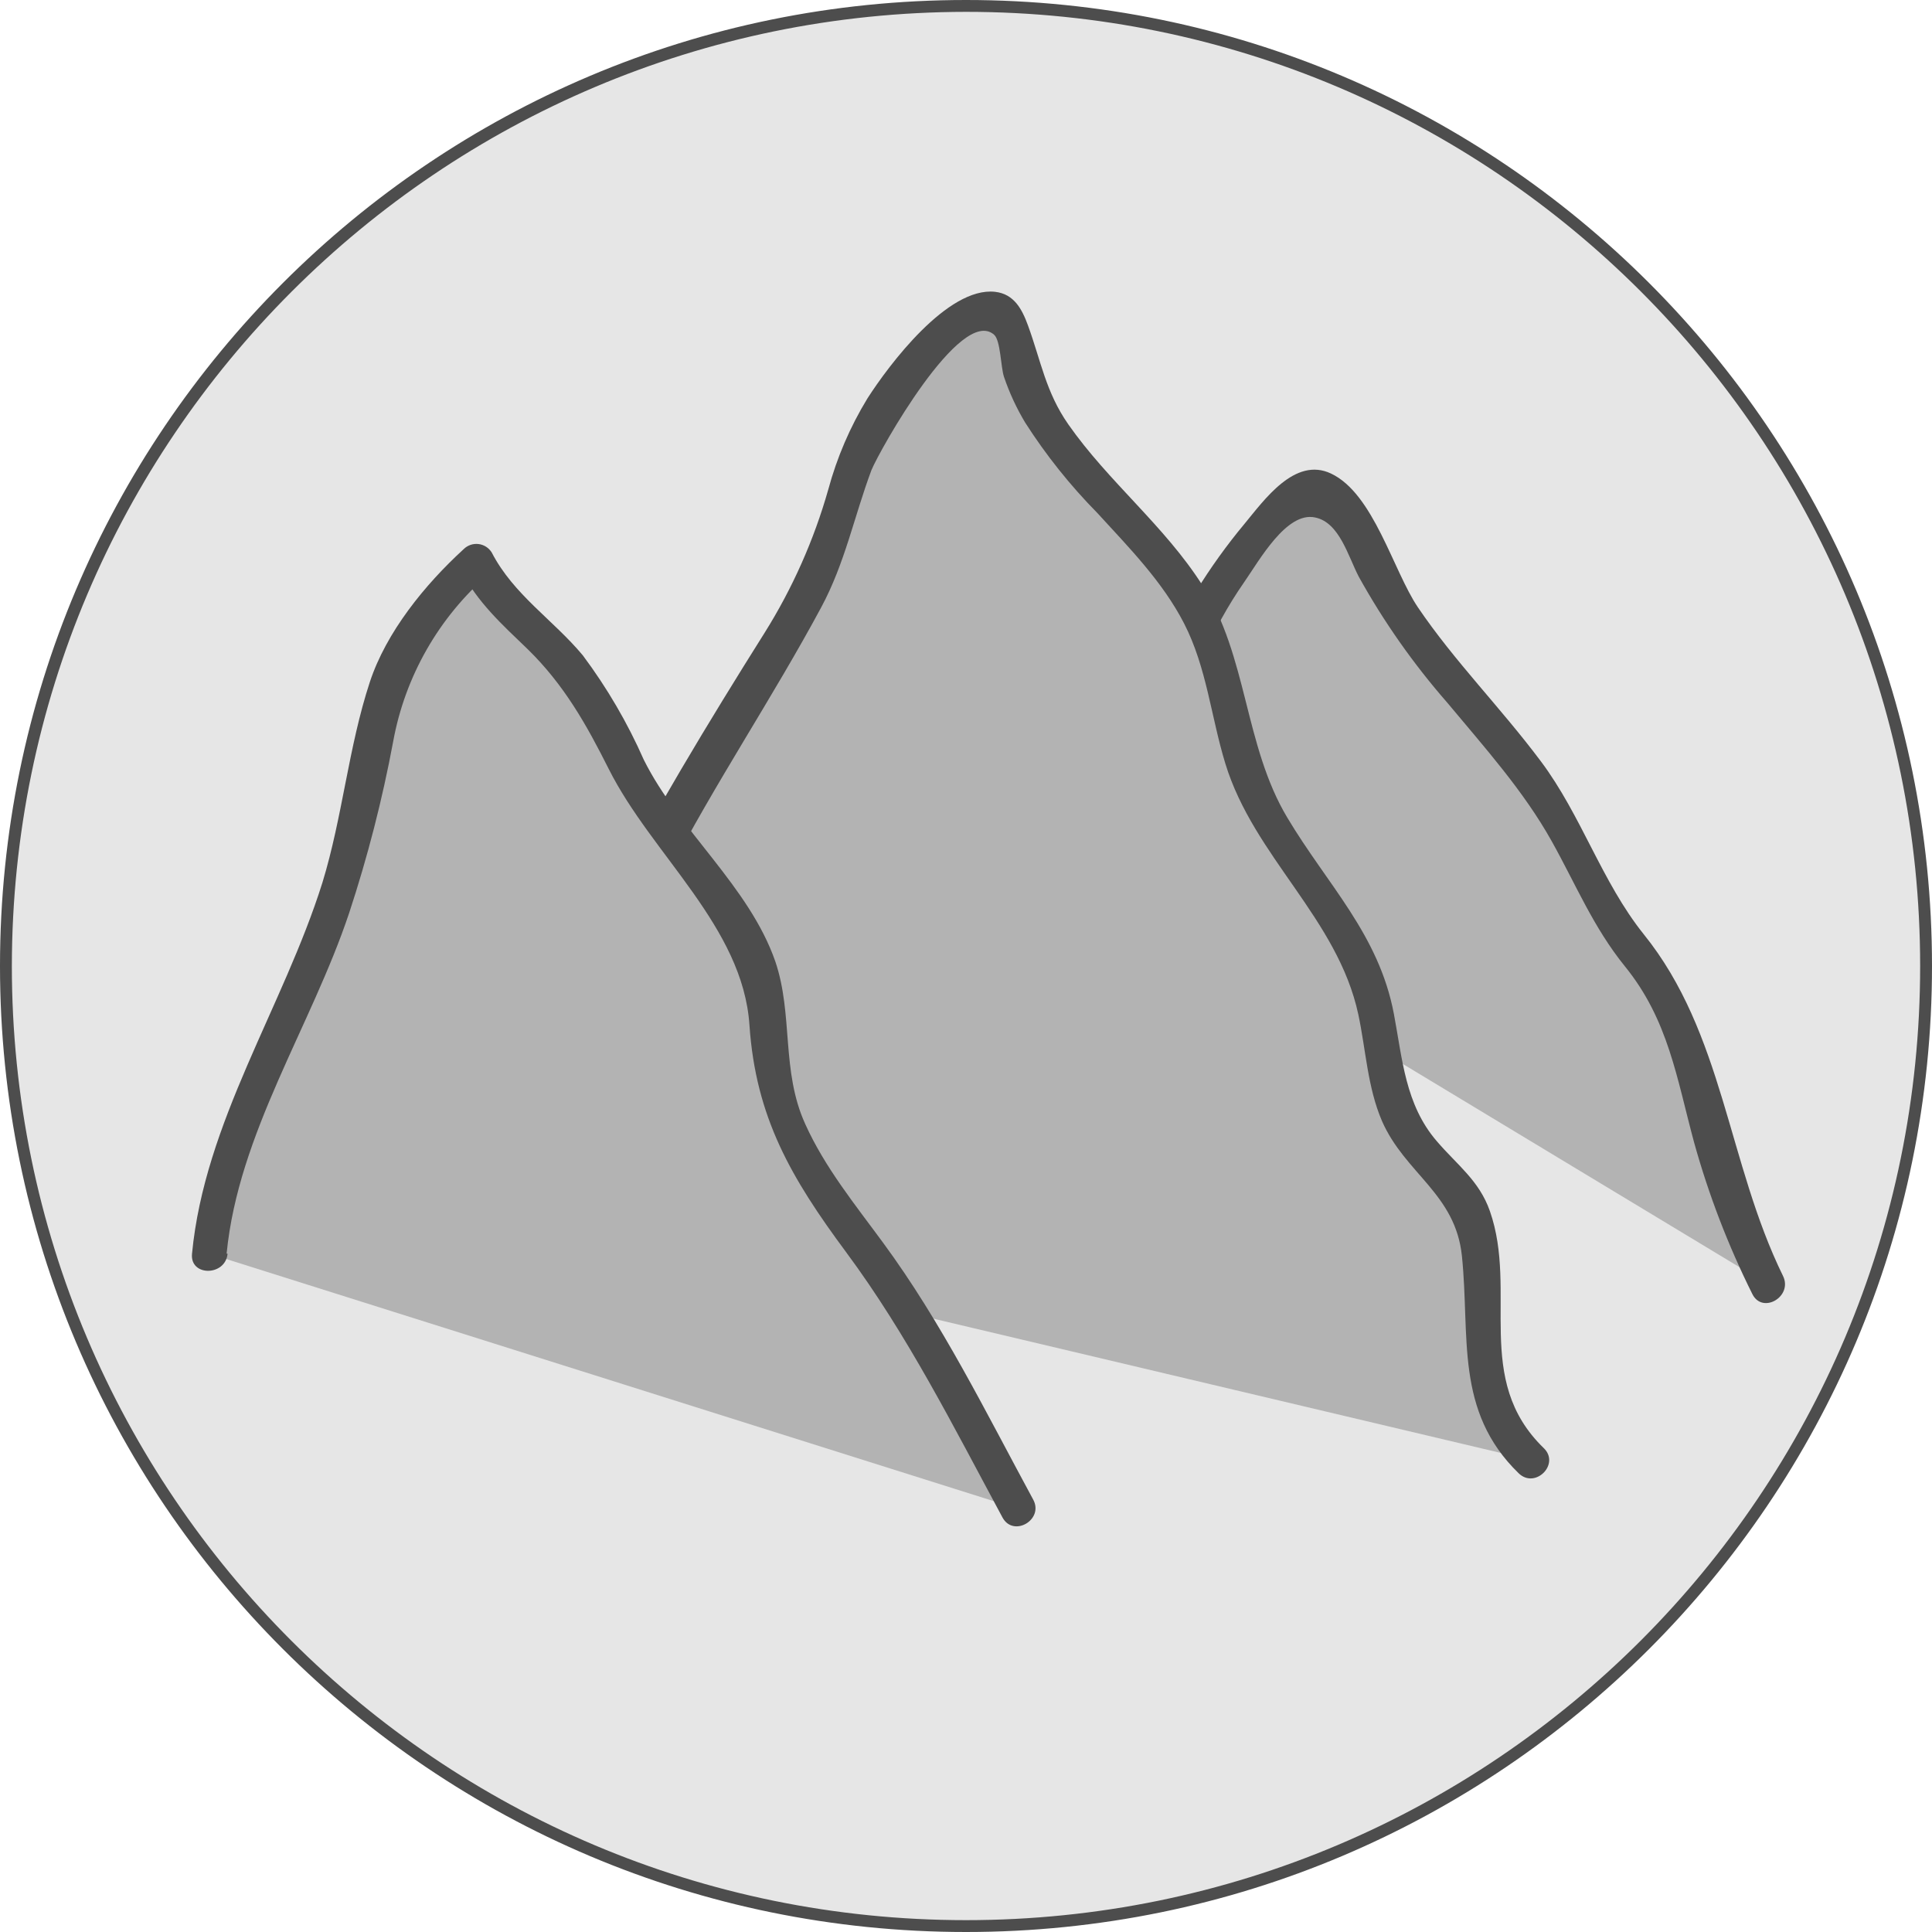
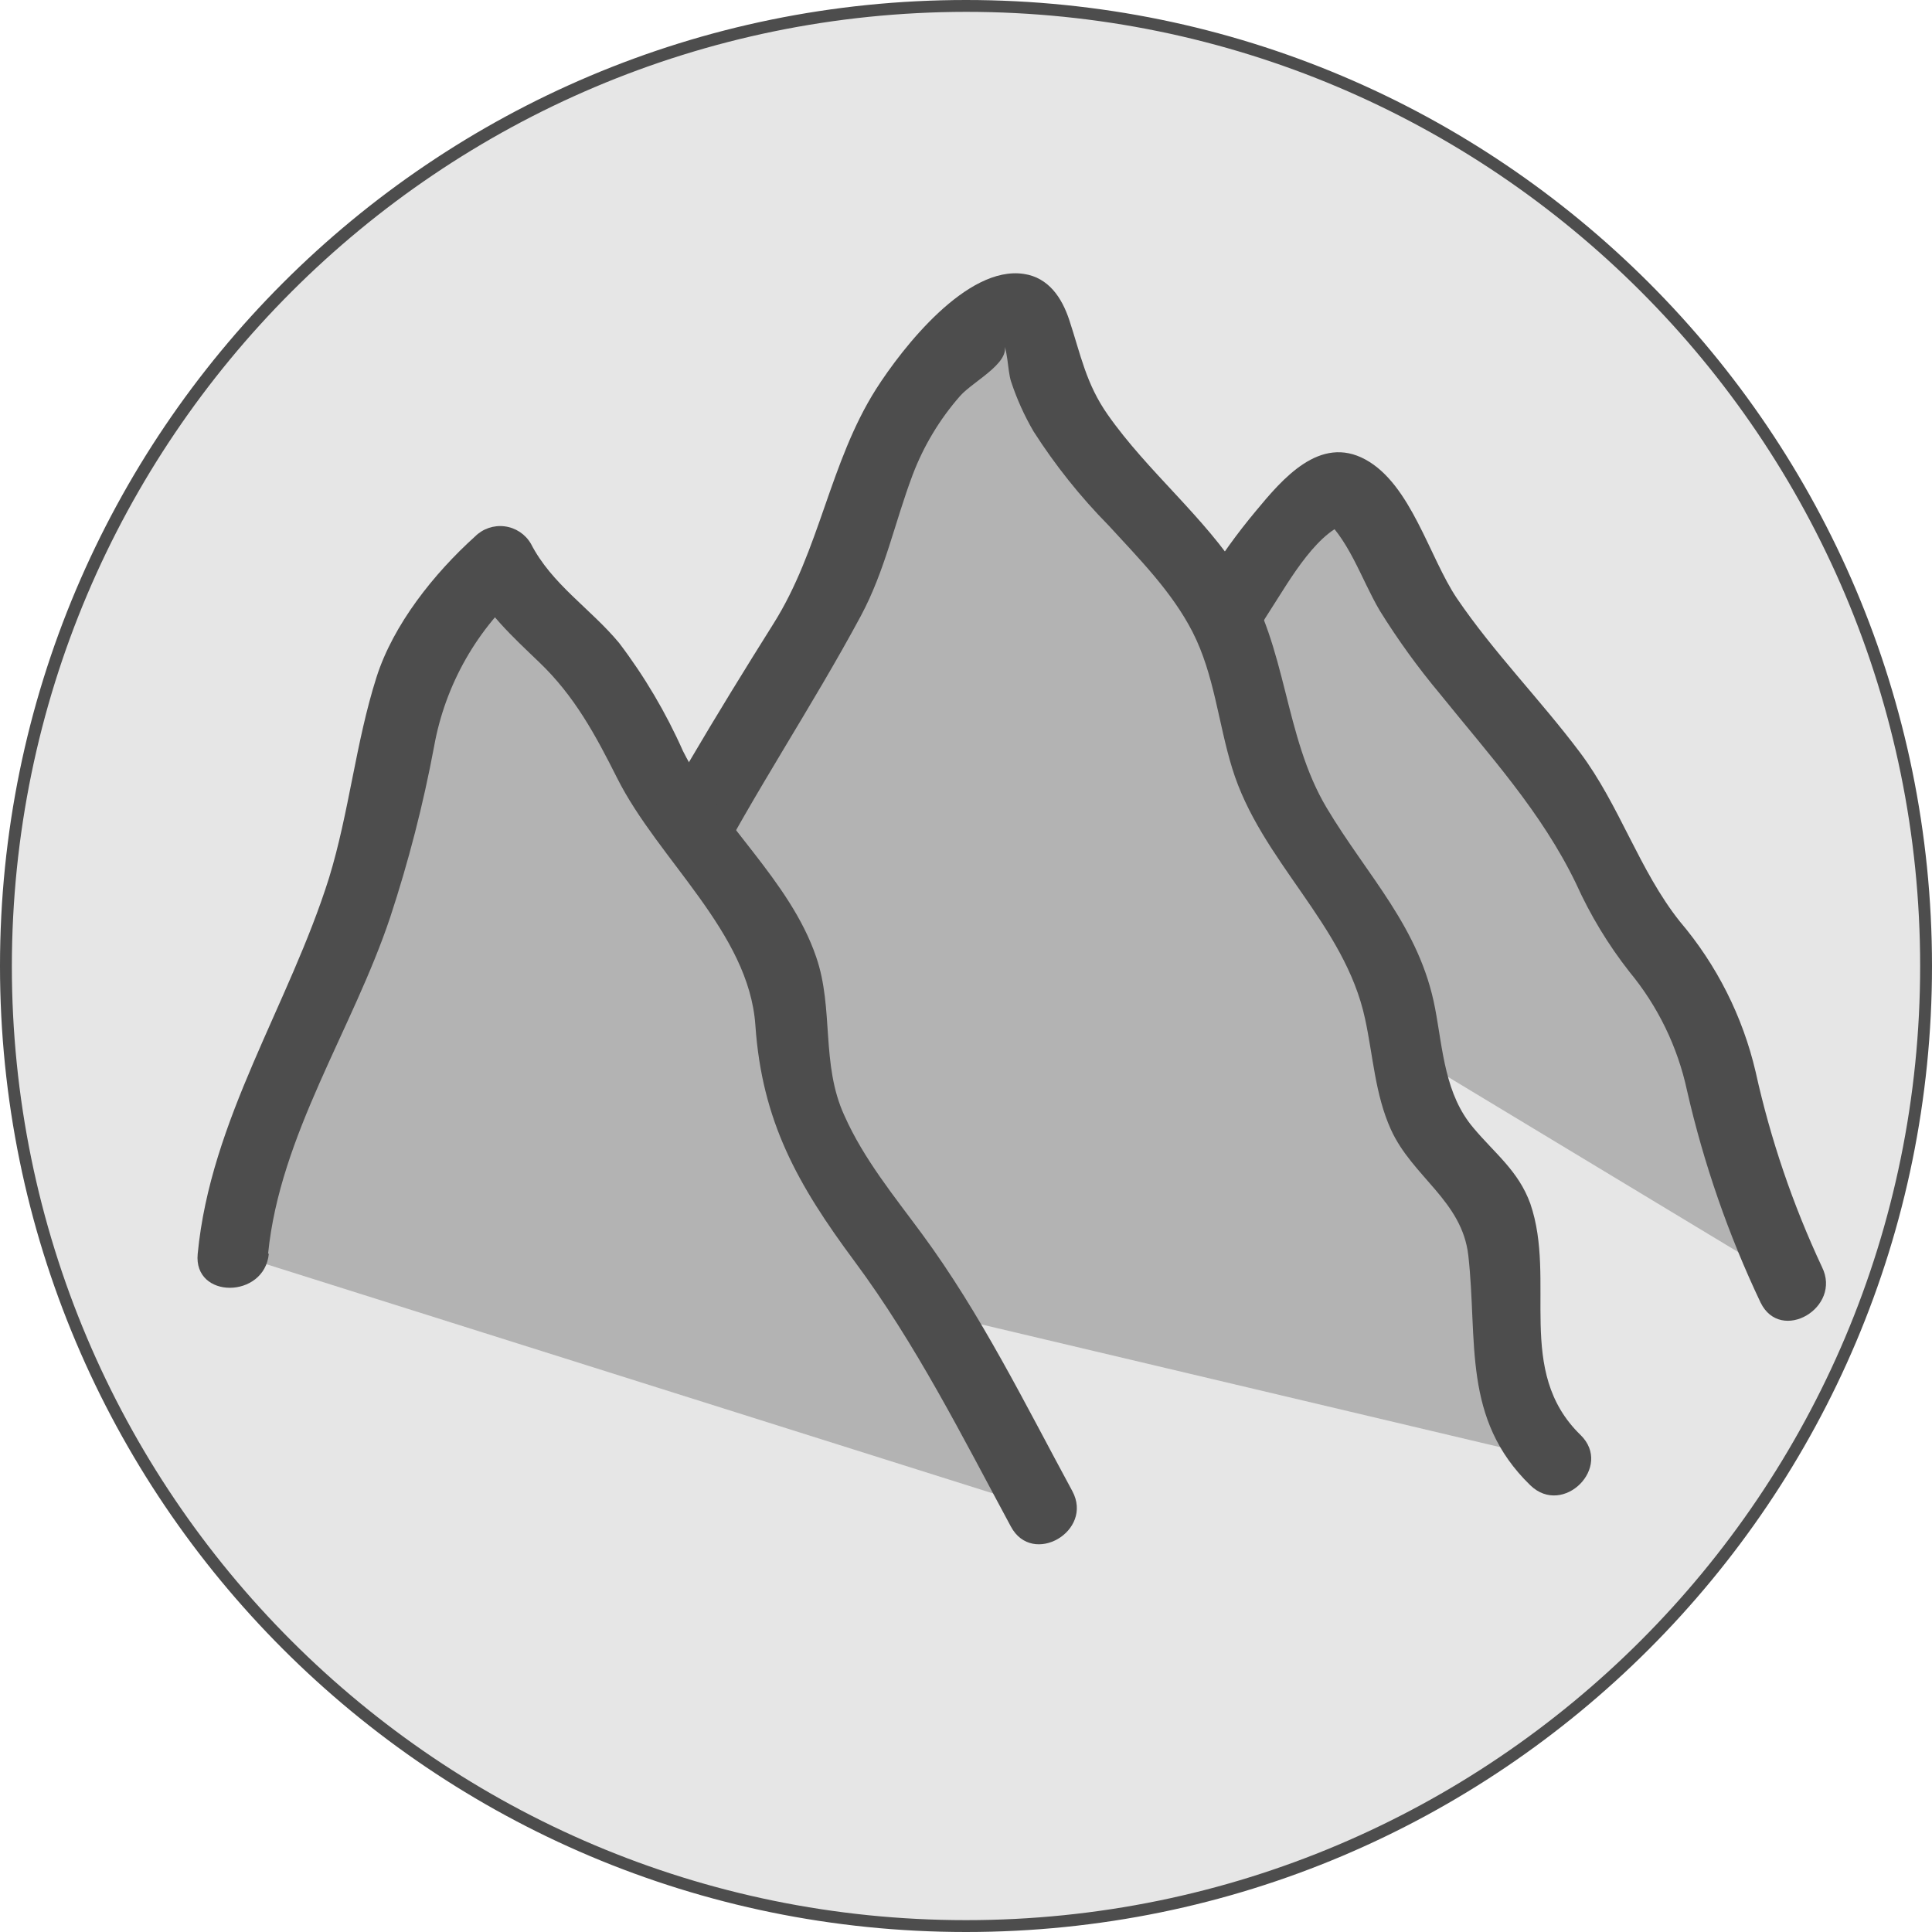
<svg xmlns="http://www.w3.org/2000/svg" viewBox="0 0 163 163">
  <defs>
    <style>.cls-1{fill:#e6e6e6;}.cls-2{fill:#4d4d4d;}.cls-3{fill:#b3b3b3;}</style>
  </defs>
  <g id="Camada_2" data-name="Camada 2">
    <g id="Camada_1-2" data-name="Camada 1">
      <path class="cls-1" d="M81.5,162.5a81,81,0,1,1,81-81A81.09,81.09,0,0,1,81.5,162.5Z" />
      <path class="cls-2" d="M81.5,1A80.5,80.5,0,1,1,1,81.5,80.59,80.59,0,0,1,81.5,1m0-1A81.5,81.5,0,1,0,163,81.5,81.5,81.5,0,0,0,81.5,0Z" />
-       <path class="cls-3" d="M93,74.46c2.24-4.72,3.15-9.93,4.89-14.85a47.13,47.13,0,0,1,10.82-17.32c.72-.73,1.69-1.5,2.67-1.18a2.58,2.58,0,0,1,1.12.9c1.61,2,2.57,4.36,3.76,6.59,4.48,8.37,12.43,14.54,16.67,23,1.18,2.35,2.06,4.88,3.63,7,1,1.31,2.18,2.42,3.15,3.73,2.55,3.45,3.22,7.87,4.23,12a65.14,65.14,0,0,0,5.17,14" />
-       <path class="cls-2" d="M94.3,75.22c3.85-8.73,5.09-18.09,10.66-26.09,1.3-1.87,3.59-6,6-5.47,2.05.42,2.78,3.28,3.68,5a61.39,61.39,0,0,0,7.47,10.63c3.12,3.75,6.42,7.41,8.81,11.69,2.06,3.69,3.5,7.25,6.18,10.56,3.66,4.51,4.36,9.42,5.83,14.85a71.58,71.58,0,0,0,4.91,12.78c.85,1.74,3.44.22,2.59-1.52-4.68-9.55-5-20.47-11.76-28.84-3.54-4.42-5.24-10-8.67-14.58s-7.27-8.41-10.38-13c-2.08-3.08-3.73-9.59-7.33-11.28-3.05-1.44-5.64,2.25-7.29,4.24a49,49,0,0,0-7.33,11.92c-2.46,5.72-3.46,11.92-6,17.62-.77,1.75,1.82,3.28,2.59,1.52Z" />
-       <path class="cls-3" d="M41.59,102.46A92.55,92.55,0,0,1,46,90.69c1.35-3,2.86-5.84,4.37-8.73l6.48-12.4c1.83-3.49,3.65-7,5.72-10.34,2.7-4.37,5.84-8.55,7.54-13.4.75-2.15,1.21-4.4,2-6.54a24.51,24.51,0,0,1,10.7-12.9,2.15,2.15,0,0,1,.77-.32c1.25-.17,1.75,1.53,1.94,2.77C87,38.55,97.8,44,101.78,53c2,4.47,2.15,9.57,4.14,14,2.44,5.47,7.44,9.59,9.38,15.25,1.59,4.63,1.05,10.1,4,14,1.34,1.76,3.29,3,4.39,4.94,1.36,2.37,1.19,5.28,1.12,8-.13,5,.53,10.7,4.38,14" />
-       <path class="cls-2" d="M43,102.86c3.2-10.25,8.34-19.53,13.29-29,4-7.74,8.9-15,13-22.63,2-3.72,2.77-7.65,4.23-11.56C74.2,38,81.06,25.76,83.87,28.24c.55.48.56,2.71.83,3.54a20,20,0,0,0,1.79,3.87,46.75,46.75,0,0,0,6.09,7.63c2.66,2.91,5.5,5.78,7.32,9.32,1.91,3.72,2.27,7.87,3.48,11.82,2.4,7.86,9.48,13.07,11.22,21.17.64,3,.77,6.14,2,9,1.95,4.43,6.2,6.13,6.74,11.38.7,6.8-.63,13.07,4.79,18.33,1.39,1.35,3.51-.77,2.12-2.12-6-5.81-2.16-13.16-4.55-20-.9-2.58-2.77-3.9-4.48-5.9-2.66-3.08-2.9-6.93-3.62-10.74-1.27-6.71-5.62-10.9-9-16.57-3.64-6.1-3.32-13.57-7.16-19.6-3.18-5-7.93-8.73-11.31-13.57-1.9-2.72-2.31-5.36-3.4-8.34-.5-1.37-1.17-2.66-2.78-2.84-4-.44-8.95,6.16-10.77,9a29.58,29.58,0,0,0-3.3,7.68,46.86,46.86,0,0,1-5.36,12.07c-9.5,15.1-19.07,31.57-24.4,48.67-.58,1.85,2.32,2.64,2.89.8Z" />
-       <path class="cls-3" d="M17.62,105.76c.46-7.23,4.13-13.79,7-20.43a103.68,103.68,0,0,0,7.06-23.16,24.7,24.7,0,0,1,1.41-5.6,22.06,22.06,0,0,1,2.5-4,25.72,25.72,0,0,1,4.55-5.2c1.46,3.45,4.91,5.54,7.4,8.34,3.65,4.1,5.18,9.65,8.25,14.19s7.82,8.34,8.71,13.76c.3,1.87.11,3.79.27,5.68a21.64,21.64,0,0,0,3.4,9.2c2.4,3.94,5.46,7.43,8,11.29,1.5,2.3,2.81,4.72,4.11,7.14l5.56,10.31" />
-       <path class="cls-2" d="M19.12,105.76c1-10.18,7.14-19.16,10.34-28.74a111.58,111.58,0,0,0,3.71-14.45,24.5,24.5,0,0,1,8.08-14.15l-2.36-.3c1.4,2.71,3.46,4.56,5.63,6.65,3.07,3,4.95,6.35,6.84,10.11C55,72.13,62.67,78.18,63.23,86.48c.53,7.8,3.52,12.91,8.16,19.17,5.19,7,9.06,14.72,13.19,22.38.92,1.7,3.51.19,2.59-1.51-4-7.38-7.69-14.91-12.67-21.68-2.34-3.19-4.91-6.34-6.56-10-2.05-4.49-1-9.22-2.53-13.73-2.21-6.34-8.09-11-11.09-17a45.09,45.09,0,0,0-5.15-8.82c-2.5-3-5.84-5.11-7.68-8.67a1.52,1.52,0,0,0-2.36-.3c-3.28,3-6.54,7-7.93,11.23-1.8,5.47-2.3,11.38-4,16.92-3.31,10.52-9.94,20.18-11,31.31-.19,1.92,2.81,1.91,3,0Z" />
+       <path class="cls-3" d="M95,74.46c2.24-4.72,3.15-9.93,4.89-14.85a47.13,47.13,0,0,1,10.82-17.32c.72-.73,1.69-1.5,2.67-1.18a2.58,2.58,0,0,1,1.12.9c1.61,2,2.57,4.36,3.76,6.59,4.48,8.37,12.43,14.54,16.67,23,1.18,2.35,2.06,4.88,3.63,7,1,1.31,2.18,2.42,3.15,3.73,2.55,3.45,3.22,7.87,4.23,12a65.14,65.14,0,0,0,5.17,14" />
+       <path class="cls-2" d="M97.59,76c2.44-5.53,3.53-11.46,5.74-17.05a43.51,43.51,0,0,1,4-7.72c1.4-2.15,4-6.82,6.81-7.2l-2.92-.77c2.58,2.06,3.56,5.5,5.19,8.26a61.15,61.15,0,0,0,5.06,7c4.18,5.19,8.6,10,11.51,16.05A36,36,0,0,0,137.48,82a23.42,23.42,0,0,1,4.85,10,86.59,86.59,0,0,0,6.21,17.9c1.7,3.47,6.88.43,5.18-3a79,79,0,0,1-5.6-16.47,30.17,30.17,0,0,0-6.39-12.68c-3.44-4.32-5.08-9.81-8.44-14.28s-7.27-8.42-10.38-13c-2.32-3.45-3.86-9.6-7.71-11.7s-7,1.63-9.26,4.36a50.8,50.8,0,0,0-7.64,12.4C95.87,61.17,94.89,67.31,92.41,73c-1.54,3.5,3.63,6.56,5.18,3Z" />
+       <path class="cls-3" d="M43.59,102.46A92.55,92.55,0,0,1,48,90.69c1.35-3,2.86-5.84,4.37-8.73l6.48-12.4c1.83-3.49,3.65-7,5.72-10.34,2.7-4.37,5.84-8.55,7.54-13.4.75-2.15,1.21-4.4,2-6.54a24.51,24.51,0,0,1,10.7-12.9,2.15,2.15,0,0,1,.77-.32c1.25-.17,1.75,1.53,1.94,2.77C89,38.55,99.8,44,103.78,53c2,4.47,2.15,9.57,4.14,14,2.44,5.47,7.44,9.59,9.38,15.25,1.59,4.63,1.05,10.1,4,14,1.34,1.76,3.29,3,4.39,4.94,1.36,2.37,1.19,5.28,1.12,8-.13,5,.53,10.7,4.38,14" />
+       <path class="cls-2" d="M46.48,103.26C49.64,93.14,54.73,84,59.62,74.61c4-7.74,8.9-15,13-22.63,2.06-3.84,2.86-7.89,4.38-11.92A21.81,21.81,0,0,1,81,33.41c1.15-1.32,4.9-3.09,3.47-4.77.58.68.52,2.6.83,3.54A22,22,0,0,0,87.2,36.4a48.65,48.65,0,0,0,6.33,7.93c2.57,2.81,5.34,5.58,7.09,9,1.83,3.59,2.16,7.65,3.33,11.46,2.4,7.86,9.49,13.12,11.22,21.17.68,3.14.84,6.38,2.18,9.34,1.82,4,6,6,6.53,10.62.81,7.23-.55,13.78,5.23,19.39,2.77,2.69,7-1.55,4.24-4.24-5.57-5.41-2-13-4.24-19.52-1-2.77-3-4.24-4.79-6.38-2.42-2.84-2.58-6.58-3.24-10.08-1.29-6.85-5.7-11.15-9.15-16.93-3.63-6.09-3.31-13.56-7.16-19.6-3.19-5-7.92-8.74-11.31-13.57-1.84-2.62-2.28-5.06-3.25-8-.62-1.87-1.74-3.57-3.83-3.88-4.8-.73-10.23,6.21-12.47,9.72C70,39,69.18,46.4,65.25,52.63c-9.56,15.21-19.18,31.81-24.56,49-1.15,3.69,4.64,5.27,5.79,1.6Z" />
+       <path class="cls-3" d="M19.62,105.76c.46-7.23,4.13-13.79,7-20.43a103.68,103.68,0,0,0,7.06-23.16,24.7,24.7,0,0,1,1.41-5.6,22.06,22.06,0,0,1,2.5-4,25.72,25.72,0,0,1,4.55-5.2c1.46,3.45,4.91,5.54,7.4,8.34,3.65,4.1,5.18,9.65,8.25,14.19s7.82,8.34,8.71,13.76c.3,1.87.11,3.79.27,5.68a21.64,21.64,0,0,0,3.4,9.2c2.4,3.94,5.46,7.43,8,11.29,1.5,2.3,2.81,4.72,4.11,7.14l5.56,10.31" />
+       <path class="cls-2" d="M22.62,105.76c1-10,7.14-18.93,10.29-28.34A111.58,111.58,0,0,0,36.62,63a23.18,23.18,0,0,1,7.69-13.49l-4.71-.61c1.45,2.82,3.61,4.78,5.87,6.95,3,2.86,4.77,6.16,6.6,9.8,3.47,6.91,11.12,13,11.66,20.85.56,8.1,3.55,13.43,8.37,19.92,5.19,7,9.06,14.72,13.19,22.38,1.83,3.4,7,.37,5.18-3-4-7.38-7.69-14.91-12.67-21.68-2.34-3.18-4.93-6.33-6.56-10-2-4.35-.87-9-2.38-13.38-2.22-6.5-8.17-11.26-11.24-17.38a45.78,45.78,0,0,0-5.39-9.12c-2.42-2.91-5.68-4.94-7.44-8.37a3,3,0,0,0-4.71-.61c-3.45,3.11-6.9,7.42-8.32,11.89-1.75,5.5-2.3,11.38-4,16.92-3.36,10.69-10,20.39-11.08,31.71-.38,3.84,5.63,3.81,6,0Z" />
    </g>
  </g>
</svg>
